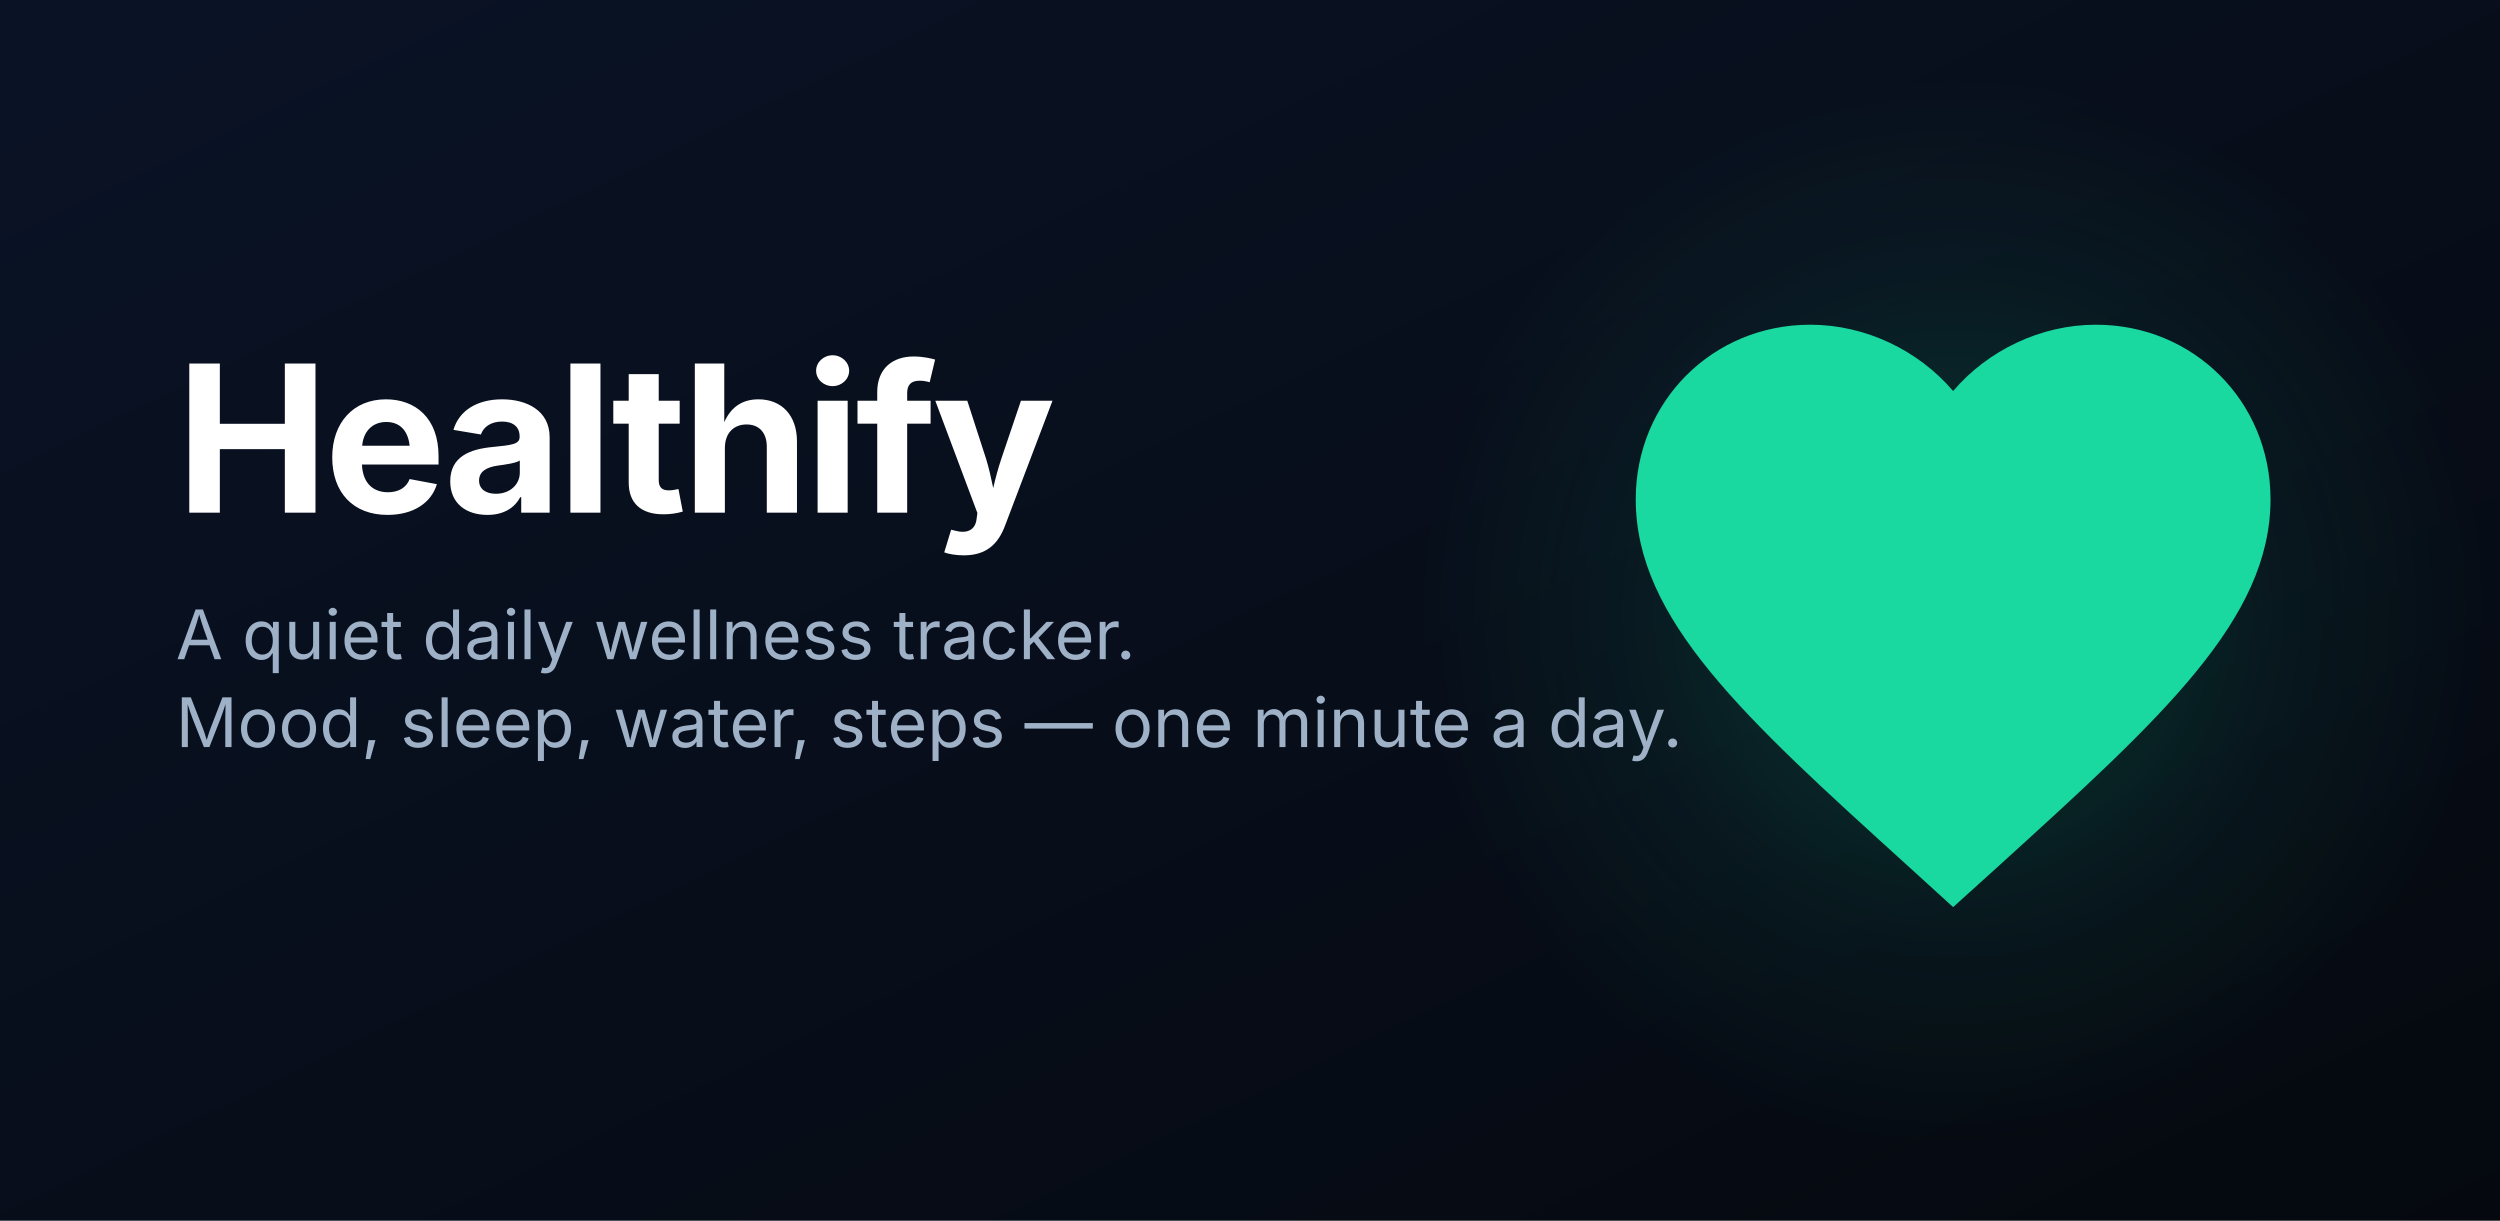
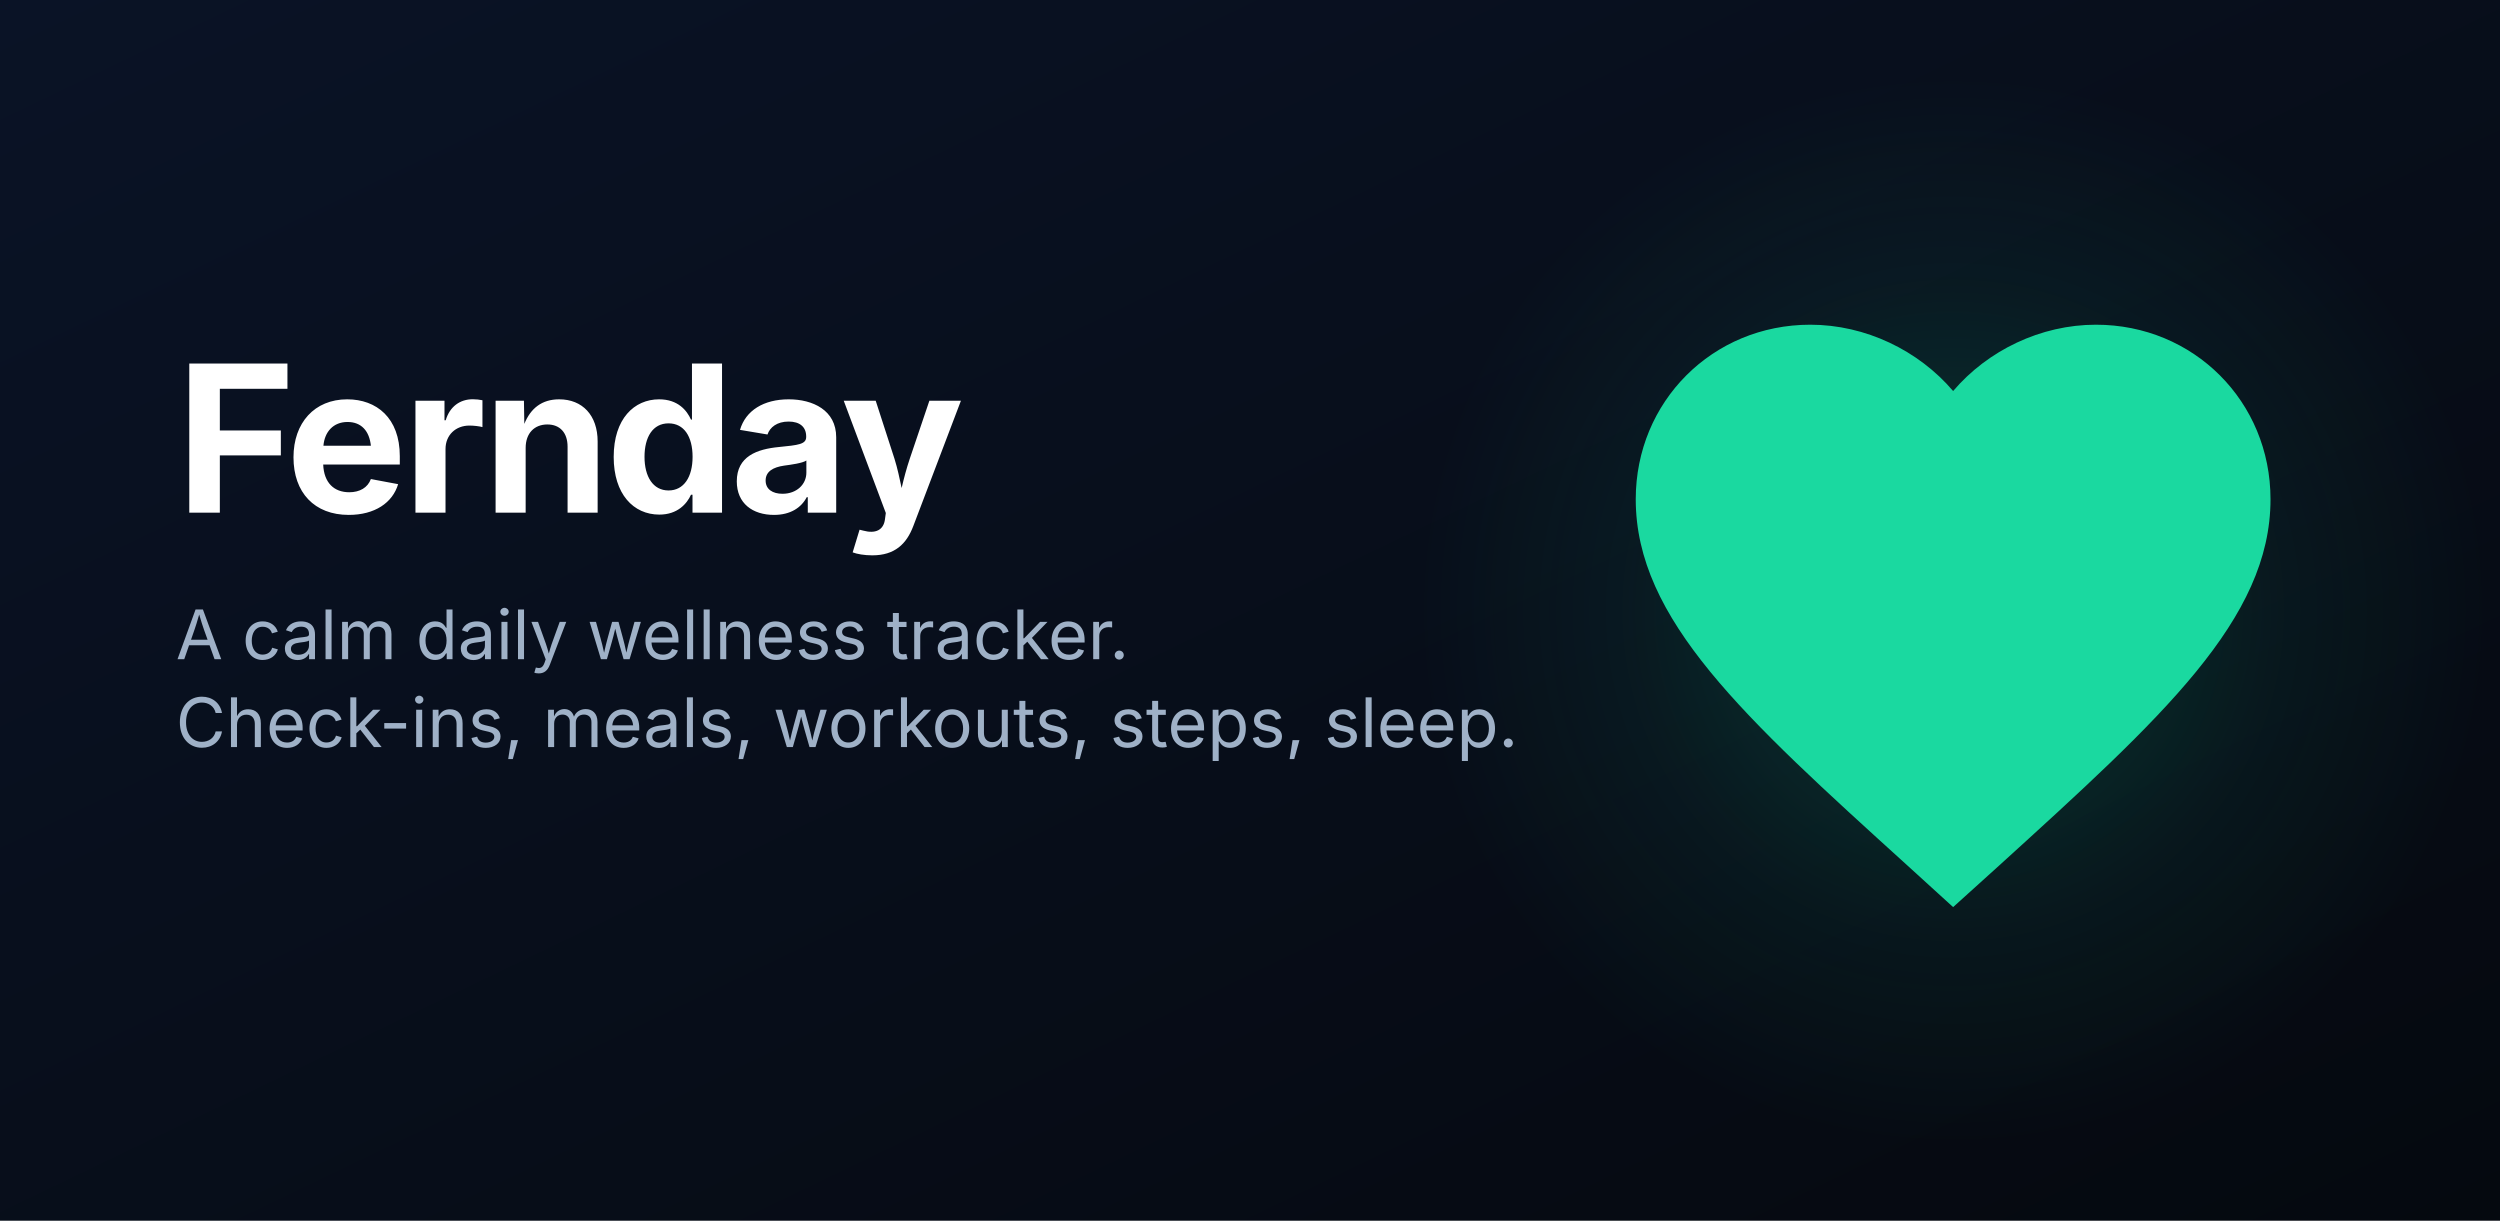
<svg xmlns="http://www.w3.org/2000/svg" width="1024" height="500" viewBox="0 0 1024 500">
  <defs>
    <linearGradient id="bg" x1="0%" y1="0%" x2="100%" y2="100%">
      <stop offset="0%" stop-color="#0A1326" />
      <stop offset="100%" stop-color="#05090F" />
    </linearGradient>
    <radialGradient id="halo" cx="50%" cy="50%" r="50%">
      <stop offset="0%" stop-color="#1AD9A0" stop-opacity="0.22" />
      <stop offset="60%" stop-color="#1AD9A0" stop-opacity="0.06" />
      <stop offset="100%" stop-color="#1AD9A0" stop-opacity="0" />
    </radialGradient>
  </defs>
  <rect width="1024" height="500" fill="url(#bg)" />
  <circle cx="800" cy="250" r="220" fill="url(#halo)" />
  <g transform="translate(800 250) scale(13) translate(-12 -12)">
    <path fill="#1AD9A0" d="M12,21.35l-1.45,-1.32C5.4,15.36 2,12.28 2,8.5              C2,5.42 4.42,3 7.5,3              c1.74,0 3.41,0.81 4.5,2.09              C13.09,3.81 14.76,3 16.5,3              C19.58,3 22,5.42 22,8.5              c0,3.78 -3.4,6.86 -8.55,11.54              L12,21.35z" />
  </g>
  <g font-family="Inter, 'Helvetica Neue', Arial, sans-serif" fill="#FFFFFF">
-     <text x="72" y="210" font-size="84" font-weight="700" letter-spacing="-2">Healthify</text>
+     <text x="72" y="210" font-size="84" font-weight="700" letter-spacing="-2">Fernday</text>
    <text x="72" y="270" font-size="28" font-weight="400" fill="#9FB1C7">
-       A quiet daily wellness tracker.
+       A calm daily wellness tracker.
    </text>
    <text x="72" y="306" font-size="28" font-weight="400" fill="#9FB1C7">
-       Mood, sleep, water, steps — one minute a day.
+       Check-ins, meals, workouts, steps, sleep.
    </text>
  </g>
</svg>
